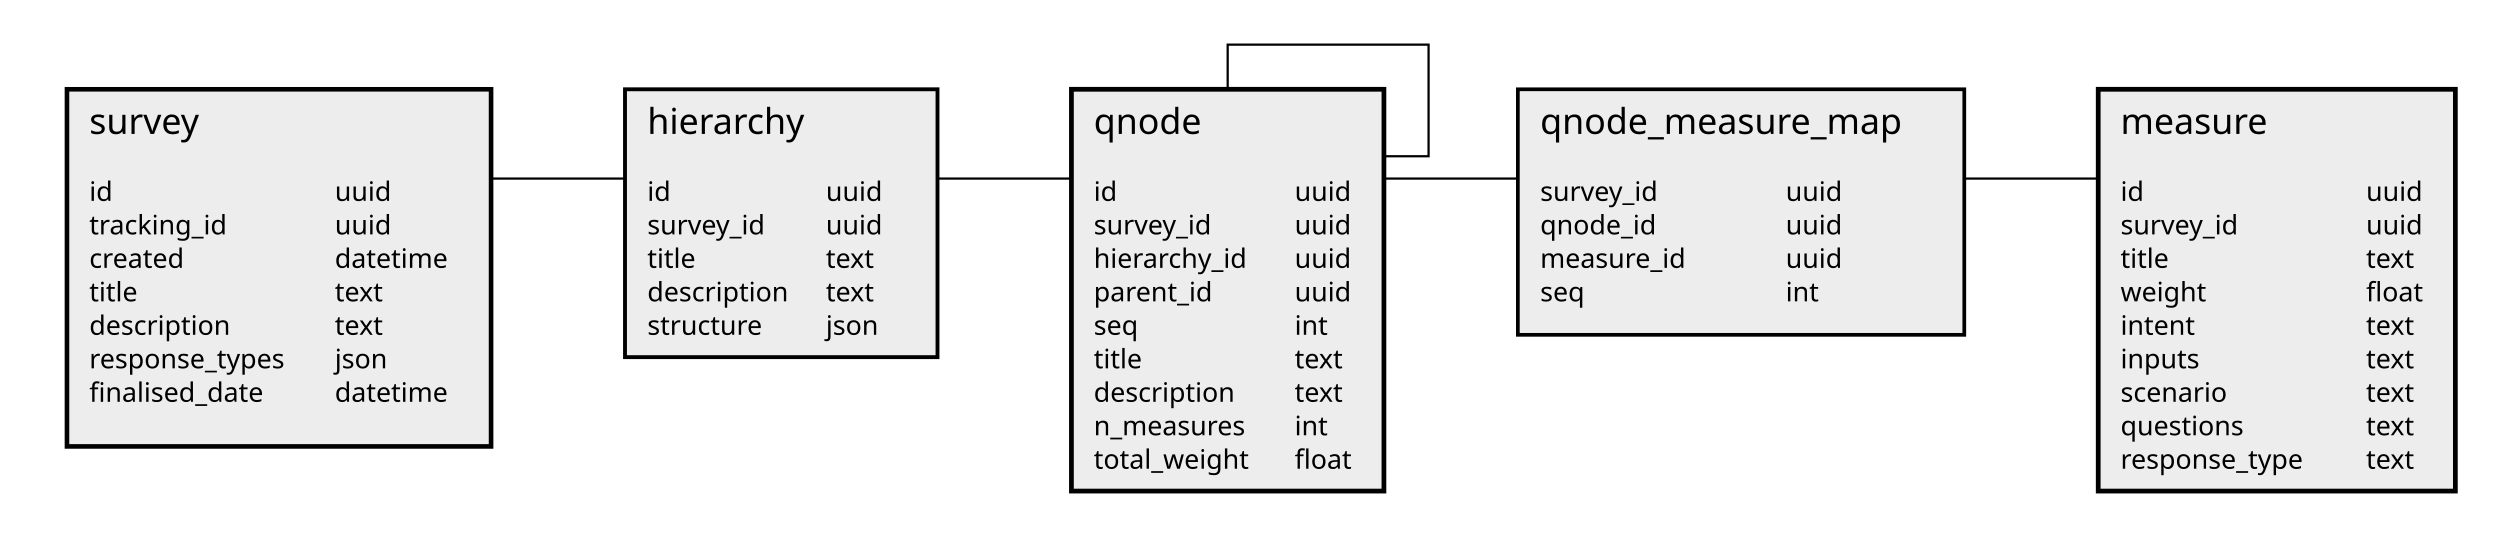
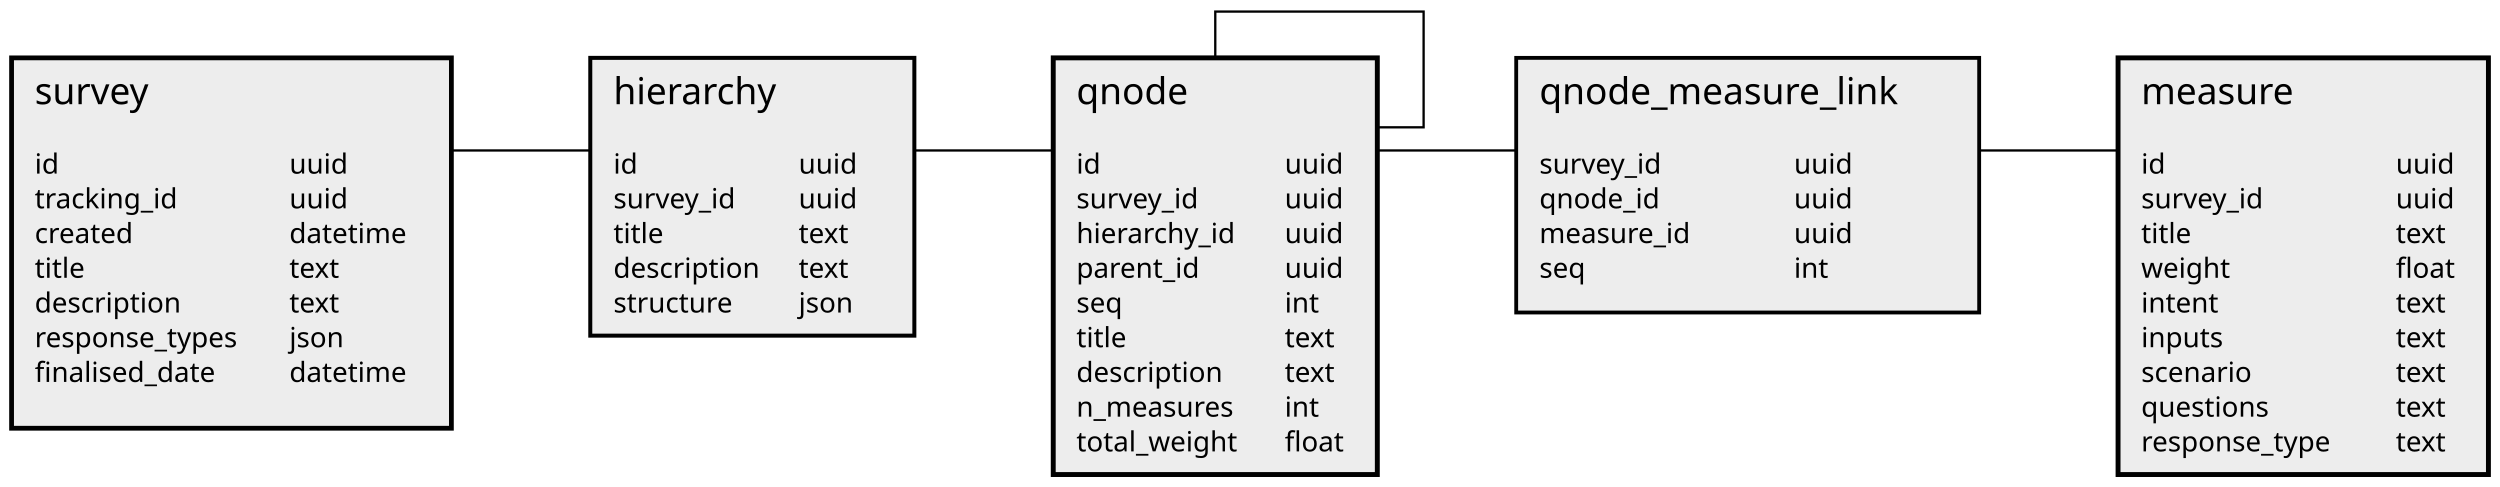
- <svg xmlns="http://www.w3.org/2000/svg" version="1.1" viewBox="0 0 1120 240" stroke-miterlimit="10" id="svg3412" width="100%" height="100%" style="fill:none;stroke:none">
+ <svg xmlns="http://www.w3.org/2000/svg" version="1.1" viewBox="0 0 1080 210" stroke-miterlimit="10" id="svg3412" width="1080" height="210" style="fill:none;stroke:none">
  <defs id="defs3493" />
  <clipPath id="p.0">
    <path d="m 0,0 1280,0 0,960 L 0,960 0,0 z" clip-rule="nonzero" id="path3415" />
  </clipPath>
-   <g id="layer1" transform="translate(-100,-300)">
+   <g id="layer1" transform="translate(-125,-315)">
    <path style="fill:none;stroke:#000000;stroke-width:1px;stroke-linecap:butt;stroke-linejoin:miter;stroke-opacity:1" d="m 320,380 720,0" id="path4900" />
    <path style="fill:none;stroke:#000000;stroke-width:1px;stroke-linecap:butt;stroke-linejoin:miter;stroke-opacity:1" d="m 720,370 20,0 0,-50 -90,0 0,20" id="path4902" />
    <rect style="fill:#ededed;fill-opacity:1;fill-rule:evenodd;stroke:#000000;stroke-width:1.732;stroke-miterlimit:10;stroke-opacity:1;stroke-dasharray:none" id="rect4516" width="140" height="120" x="380" y="340" />
    <rect y="340" x="130" height="160" width="190" id="rect4518" style="color:#000000;fill:#ededed;fill-opacity:1;fill-rule:evenodd;stroke:#000000;stroke-width:2.062;stroke-linecap:butt;stroke-linejoin:miter;stroke-miterlimit:10;stroke-opacity:1;stroke-dasharray:none;stroke-dashoffset:0;marker:none;visibility:visible;display:inline;overflow:visible;enable-background:accumulate" />
    <text id="text4520" y="390" x="140" style="font-size:40px;font-style:normal;font-weight:normal;line-height:125%;letter-spacing:0px;word-spacing:0px;fill:#000000;fill-opacity:1;stroke:none;font-family:Sans" xml:space="preserve">
      <tspan style="font-size:12px" id="tspan4522" y="390" x="140">id</tspan>
      <tspan style="font-size:12px" id="tspan4534" y="405" x="140">tracking_id</tspan>
      <tspan style="font-size:12px" y="420" x="140" id="tspan4702">created</tspan>
      <tspan style="font-size:12px" y="435" x="140" id="tspan4704">title</tspan>
      <tspan style="font-size:12px" y="450" x="140" id="tspan4706">description</tspan>
      <tspan style="font-size:12px" y="465" x="140" id="tspan4708">response_types</tspan>
      <tspan style="font-size:12px" y="480" x="140" id="tspan4710">finalised_date</tspan>
    </text>
    <text xml:space="preserve" style="font-size:40px;font-style:normal;font-weight:normal;line-height:125%;letter-spacing:0px;word-spacing:0px;fill:#000000;fill-opacity:1;stroke:none;font-family:Sans" x="140" y="360" id="text4536">
      <tspan x="140" y="360" id="tspan4538" style="font-size:16px">survey</tspan>
    </text>
    <text xml:space="preserve" style="font-size:40px;font-style:normal;font-weight:normal;line-height:125%;letter-spacing:0px;word-spacing:0px;fill:#000000;fill-opacity:1;stroke:none;font-family:Sans" x="390" y="390" id="text4540">
      <tspan x="390" y="390" id="tspan4556" style="font-size:12px">id</tspan>
      <tspan x="390" y="405" style="font-size:12px" id="tspan4747">survey_id</tspan>
      <tspan x="390" y="420" style="font-size:12px" id="tspan4749">title</tspan>
      <tspan x="390" y="435" style="font-size:12px" id="tspan4751">description</tspan>
      <tspan x="390" y="450" style="font-size:12px" id="tspan4753">structure</tspan>
    </text>
    <text id="text4558" y="360" x="390" style="font-size:40px;font-style:normal;font-weight:normal;line-height:125%;letter-spacing:0px;word-spacing:0px;fill:#000000;fill-opacity:1;stroke:none;font-family:Sans" xml:space="preserve">
      <tspan style="font-size:16px" id="tspan4560" y="360" x="390">hierarchy</tspan>
    </text>
    <rect y="340" x="580" height="180" width="140" id="rect4562" style="fill:#ededed;fill-opacity:1;fill-rule:evenodd;stroke:#000000;stroke-width:2.121;stroke-miterlimit:10;stroke-opacity:1;stroke-dasharray:none" />
    <text id="text4564" y="390" x="590" style="font-size:40px;font-style:normal;font-weight:normal;line-height:125%;letter-spacing:0px;word-spacing:0px;fill:#000000;fill-opacity:1;stroke:none;font-family:Sans" xml:space="preserve">
      <tspan style="font-size:12px" id="tspan4580" y="390" x="590">id</tspan>
      <tspan style="font-size:12px" y="405" x="590" id="tspan4790">survey_id</tspan>
      <tspan style="font-size:12px" y="420" x="590" id="tspan4792">hierarchy_id</tspan>
      <tspan style="font-size:12px" y="435" x="590" id="tspan4794">parent_id</tspan>
      <tspan style="font-size:12px" y="450" x="590" id="tspan4796">seq</tspan>
      <tspan style="font-size:12px" y="465" x="590" id="tspan4798">title</tspan>
      <tspan style="font-size:12px" y="480" x="590" id="tspan4800">description</tspan>
      <tspan style="font-size:12px" y="495" x="590" id="tspan4802">n_measures</tspan>
      <tspan style="font-size:12px" y="510" x="590" id="tspan4804">total_weight</tspan>
    </text>
    <text xml:space="preserve" style="font-size:40px;font-style:normal;font-weight:normal;line-height:125%;letter-spacing:0px;word-spacing:0px;fill:#000000;fill-opacity:1;stroke:none;font-family:Sans" x="590" y="360" id="text4582">
      <tspan x="590" y="360" id="tspan4584" style="font-size:16px">qnode</tspan>
    </text>
    <rect y="340" x="780" height="110" width="200" id="rect4610" style="fill:#ededed;fill-opacity:1;fill-rule:evenodd;stroke:#000000;stroke-width:1.658;stroke-miterlimit:10;stroke-opacity:1;stroke-dasharray:none" />
    <text id="text4612" y="390" x="790" style="font-size:40px;font-style:normal;font-weight:normal;line-height:125%;letter-spacing:0px;word-spacing:0px;fill:#000000;fill-opacity:1;stroke:none;font-family:Sans" xml:space="preserve">
      <tspan style="font-size:12px" id="tspan4628" y="390" x="790">survey_id</tspan>
      <tspan style="font-size:12px" y="405" x="790" id="tspan4841">qnode_id</tspan>
      <tspan style="font-size:12px" y="420" x="790" id="tspan4843">measure_id</tspan>
      <tspan style="font-size:12px" y="435" x="790" id="tspan4845">seq</tspan>
    </text>
    <text xml:space="preserve" style="font-size:40px;font-style:normal;font-weight:normal;line-height:125%;letter-spacing:0px;word-spacing:0px;fill:#000000;fill-opacity:1;stroke:none;font-family:Sans" x="790" y="360" id="text4630">
-       <tspan x="790" y="360" id="tspan4632" style="font-size:16px">qnode_measure_map</tspan>
+       <tspan x="790" y="360" id="tspan4632" style="font-size:16px">qnode_measure_link</tspan>
    </text>
    <rect style="fill:#ededed;fill-opacity:1;fill-rule:evenodd;stroke:#000000;stroke-width:2.121;stroke-miterlimit:10;stroke-opacity:1;stroke-dasharray:none" id="rect4658" width="160" height="180" x="1040" y="340" />
    <text xml:space="preserve" style="font-size:40px;font-style:normal;font-weight:normal;line-height:125%;letter-spacing:0px;word-spacing:0px;fill:#000000;fill-opacity:1;stroke:none;font-family:Sans" x="1050" y="390" id="text4660">
      <tspan x="1050" y="390" id="tspan4676" style="font-size:12px">id</tspan>
      <tspan x="1050" y="405" style="font-size:12px" id="tspan4882">survey_id</tspan>
      <tspan x="1050" y="420" style="font-size:12px" id="tspan4884">title</tspan>
      <tspan x="1050" y="435" style="font-size:12px" id="tspan4886">weight</tspan>
      <tspan x="1050" y="450" style="font-size:12px" id="tspan4888">intent</tspan>
      <tspan x="1050" y="465" style="font-size:12px" id="tspan4890">inputs</tspan>
      <tspan x="1050" y="480" style="font-size:12px" id="tspan4892">scenario</tspan>
      <tspan x="1050" y="495" style="font-size:12px" id="tspan4894">questions</tspan>
      <tspan x="1050" y="510" style="font-size:12px" id="tspan4896">response_type</tspan>
    </text>
    <text id="text4678" y="360" x="1050" style="font-size:40px;font-style:normal;font-weight:normal;line-height:125%;letter-spacing:0px;word-spacing:0px;fill:#000000;fill-opacity:1;stroke:none;font-family:Sans" xml:space="preserve">
      <tspan style="font-size:16px" id="tspan4680" y="360" x="1050">measure</tspan>
    </text>
    <text xml:space="preserve" style="font-size:40px;font-style:normal;font-weight:normal;line-height:125%;letter-spacing:0px;word-spacing:0px;fill:#000000;fill-opacity:1;stroke:none;font-family:Sans" x="250" y="390" id="text5435">
      <tspan x="250" y="390" id="tspan5437" style="font-size:12px">uuid</tspan>
      <tspan x="250" y="405" id="tspan5439" style="font-size:12px">uuid</tspan>
      <tspan id="tspan5441" x="250" y="420" style="font-size:12px">datetime</tspan>
      <tspan id="tspan5443" x="250" y="435" style="font-size:12px">text</tspan>
      <tspan id="tspan5445" x="250" y="450" style="font-size:12px">text</tspan>
      <tspan id="tspan5447" x="250" y="465" style="font-size:12px">json</tspan>
      <tspan x="250" y="480" style="font-size:12px" id="tspan5451">datetime</tspan>
      <tspan id="tspan5449" x="250" y="495" style="font-size:12px" />
    </text>
    <text id="text5455" y="390" x="470" style="font-size:40px;font-style:normal;font-weight:normal;line-height:125%;letter-spacing:0px;word-spacing:0px;fill:#000000;fill-opacity:1;stroke:none;font-family:Sans" xml:space="preserve">
      <tspan style="font-size:12px" id="tspan5457" y="390" x="470">uuid</tspan>
      <tspan id="tspan5459" style="font-size:12px" y="405" x="470">uuid</tspan>
      <tspan id="tspan5461" style="font-size:12px" y="420" x="470">text</tspan>
      <tspan id="tspan5463" style="font-size:12px" y="435" x="470">text</tspan>
      <tspan id="tspan5465" style="font-size:12px" y="450" x="470">json</tspan>
    </text>
    <text xml:space="preserve" style="font-size:40px;font-style:normal;font-weight:normal;line-height:125%;letter-spacing:0px;word-spacing:0px;fill:#000000;fill-opacity:1;stroke:none;font-family:Sans" x="680" y="390" id="text5469">
      <tspan x="680" y="390" id="tspan5471" style="font-size:12px">uuid</tspan>
      <tspan id="tspan5473" x="680" y="405" style="font-size:12px">uuid</tspan>
      <tspan id="tspan5475" x="680" y="420" style="font-size:12px">uuid</tspan>
      <tspan id="tspan5477" x="680" y="435" style="font-size:12px">uuid</tspan>
      <tspan id="tspan5479" x="680" y="450" style="font-size:12px">int</tspan>
      <tspan id="tspan5481" x="680" y="465" style="font-size:12px">text</tspan>
      <tspan id="tspan5483" x="680" y="480" style="font-size:12px">text</tspan>
      <tspan id="tspan5485" x="680" y="495" style="font-size:12px">int</tspan>
      <tspan id="tspan5487" x="680" y="510" style="font-size:12px">float</tspan>
    </text>
    <text xml:space="preserve" style="font-size:40px;font-style:normal;font-weight:normal;line-height:125%;letter-spacing:0px;word-spacing:0px;fill:#000000;fill-opacity:1;stroke:none;font-family:Sans" x="900" y="390" id="text5489">
      <tspan x="900" y="390" id="tspan5491" style="font-size:12px">uuid</tspan>
      <tspan id="tspan5493" x="900" y="405" style="font-size:12px">uuid</tspan>
      <tspan id="tspan5495" x="900" y="420" style="font-size:12px">uuid</tspan>
      <tspan id="tspan5497" x="900" y="435" style="font-size:12px">int</tspan>
    </text>
    <text id="text5499" y="390" x="1160" style="font-size:40px;font-style:normal;font-weight:normal;line-height:125%;letter-spacing:0px;word-spacing:0px;fill:#000000;fill-opacity:1;stroke:none;font-family:Sans" xml:space="preserve">
      <tspan style="font-size:12px" id="tspan5501" y="390" x="1160">uuid</tspan>
      <tspan id="tspan5503" style="font-size:12px" y="405" x="1160">uuid</tspan>
      <tspan id="tspan5505" style="font-size:12px" y="420" x="1160">text</tspan>
      <tspan id="tspan5507" style="font-size:12px" y="435" x="1160">float</tspan>
      <tspan id="tspan5509" style="font-size:12px" y="450" x="1160">text</tspan>
      <tspan id="tspan5511" style="font-size:12px" y="465" x="1160">text</tspan>
      <tspan id="tspan5513" style="font-size:12px" y="480" x="1160">text</tspan>
      <tspan id="tspan5515" style="font-size:12px" y="495" x="1160">text</tspan>
      <tspan id="tspan5517" style="font-size:12px" y="510" x="1160">text</tspan>
    </text>
  </g>
</svg>
